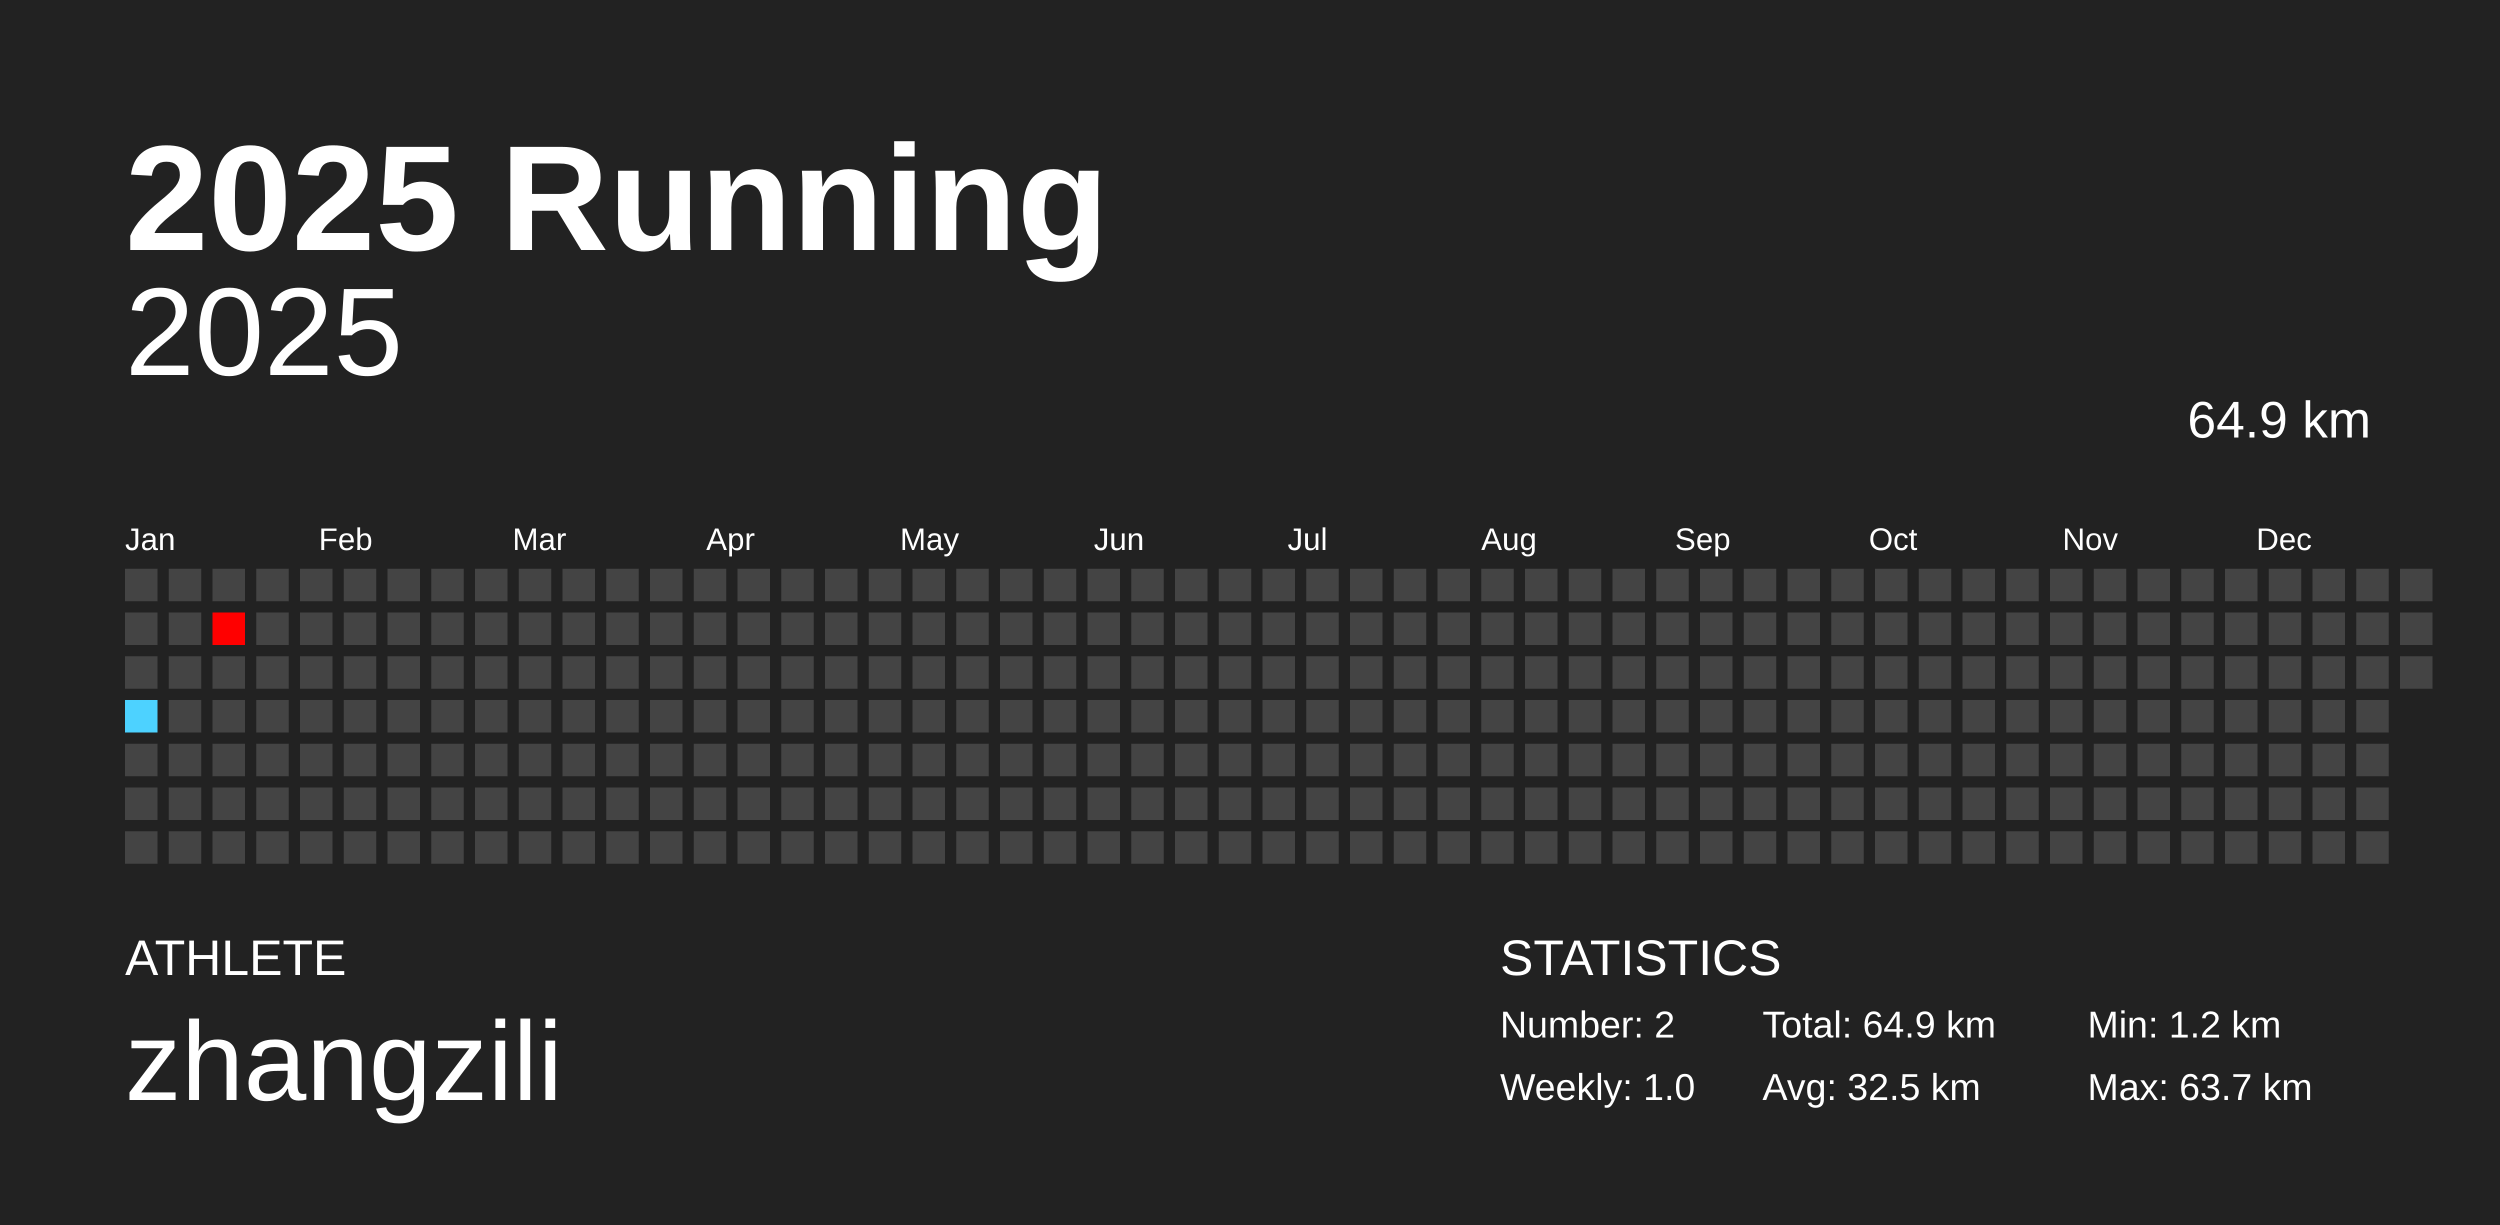
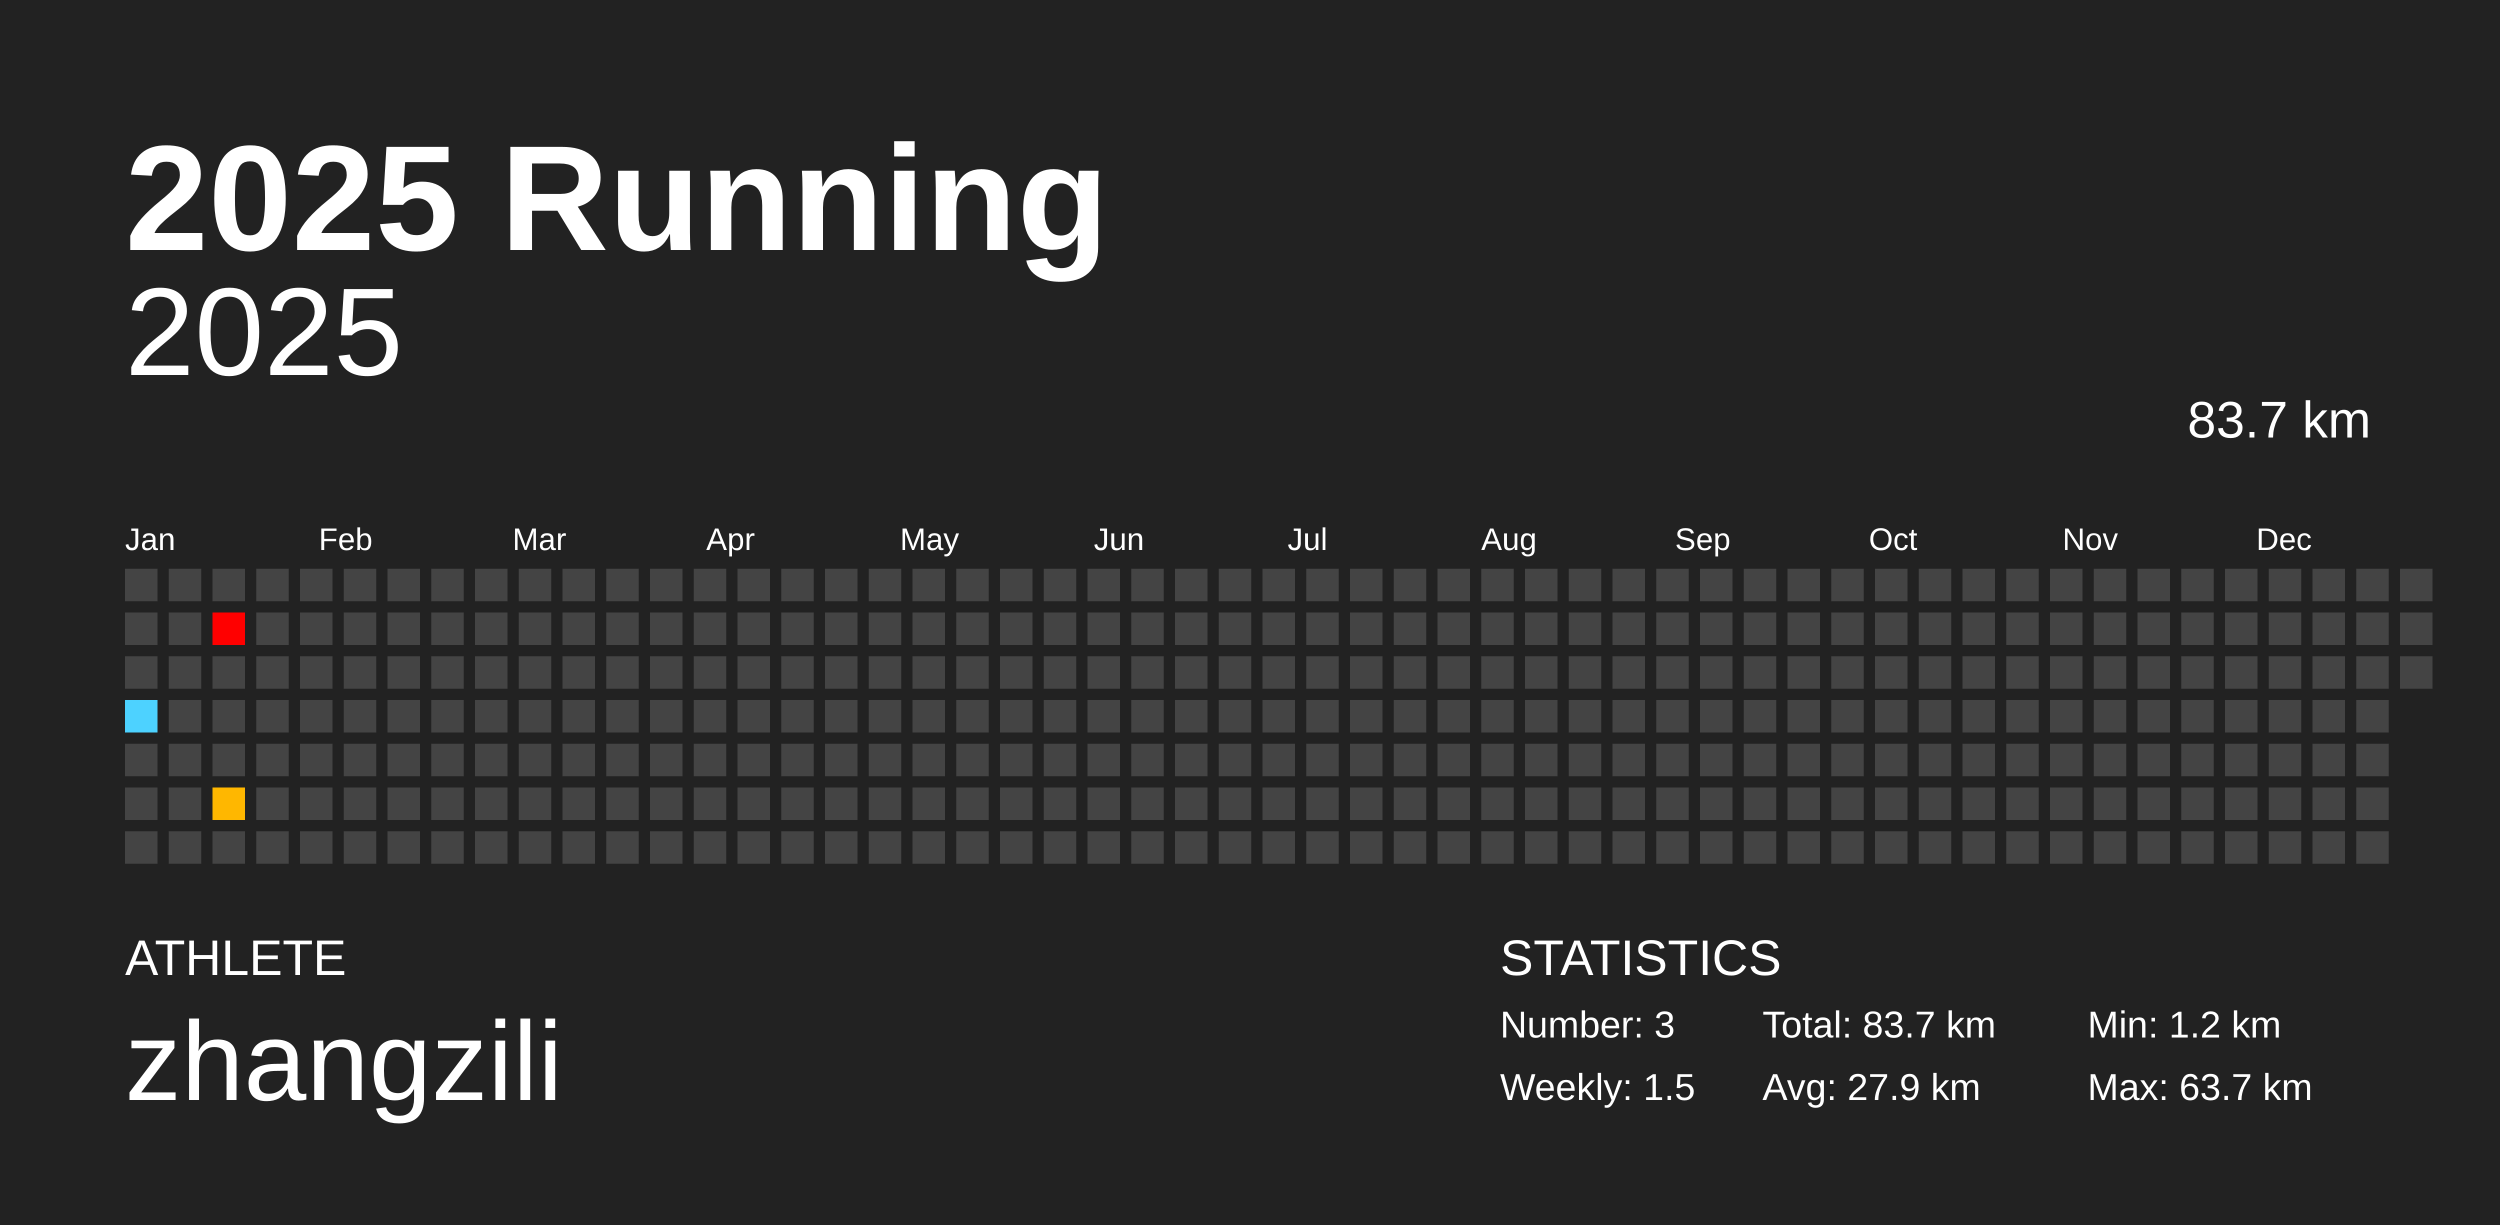
<svg xmlns="http://www.w3.org/2000/svg" baseProfile="full" height="98mm" version="1.1" viewBox="0,0,200,98" width="200mm">
  <defs />
  <rect fill="#222222" height="98" width="200" x="0" y="0" />
  <text fill="#FFFFFF" style="font-size:12px; font-family:Arial; font-weight:bold;" x="10" y="20">2025 Running</text>
  <text fill="#FFFFFF" style="font-size:4px; font-family:Arial" x="10" y="78">ATHLETE</text>
  <text fill="#FFFFFF" style="font-size:9px; font-family:Arial" x="10" y="88">zhangzili</text>
  <text fill="#FFFFFF" style="font-size:4px; font-family:Arial" x="120" y="78">STATISTICS</text>
-   <text fill="#FFFFFF" style="font-size:3px; font-family:Arial" x="120" y="83">Number: 2</text>
-   <text fill="#FFFFFF" style="font-size:3px; font-family:Arial" x="120" y="88">Weekly: 1.0</text>
-   <text fill="#FFFFFF" style="font-size:3px; font-family:Arial" x="141" y="83">Total: 64.9 km</text>
-   <text fill="#FFFFFF" style="font-size:3px; font-family:Arial" x="141" y="88">Avg: 32.5 km</text>
+   <text fill="#FFFFFF" style="font-size:3px; font-family:Arial" x="120" y="83">Number: 3</text>
+   <text fill="#FFFFFF" style="font-size:3px; font-family:Arial" x="120" y="88">Weekly: 1.5</text>
+   <text fill="#FFFFFF" style="font-size:3px; font-family:Arial" x="141" y="83">Total: 83.7 km</text>
+   <text fill="#FFFFFF" style="font-size:3px; font-family:Arial" x="141" y="88">Avg: 27.9 km</text>
  <text fill="#FFFFFF" style="font-size:3px; font-family:Arial" x="167" y="83">Min: 1.2 km</text>
  <text fill="#FFFFFF" style="font-size:3px; font-family:Arial" x="167" y="88">Max: 63.7 km</text>
  <text alignment-baseline="hanging" fill="#FFFFFF" style="font-size:10.0px; font-family:Arial;" x="10" y="30">2025</text>
-   <text alignment-baseline="hanging" fill="#FFFFFF" style="font-size:4.125px; font-family:Arial;" x="175" y="35">64.9 km</text>
+   <text alignment-baseline="hanging" fill="#FFFFFF" style="font-size:4.125px; font-family:Arial;" x="175" y="35">83.7 km</text>
  <text fill="#FFFFFF" style="font-size:2.5px; font-family:Arial" x="10.0" y="44">Jan</text>
  <text fill="#FFFFFF" style="font-size:2.5px; font-family:Arial" x="25.5" y="44">Feb</text>
  <text fill="#FFFFFF" style="font-size:2.5px; font-family:Arial" x="41.0" y="44">Mar</text>
  <text fill="#FFFFFF" style="font-size:2.5px; font-family:Arial" x="56.5" y="44">Apr</text>
  <text fill="#FFFFFF" style="font-size:2.5px; font-family:Arial" x="72.0" y="44">May</text>
  <text fill="#FFFFFF" style="font-size:2.5px; font-family:Arial" x="87.5" y="44">Jun</text>
  <text fill="#FFFFFF" style="font-size:2.5px; font-family:Arial" x="103.0" y="44">Jul</text>
  <text fill="#FFFFFF" style="font-size:2.5px; font-family:Arial" x="118.5" y="44">Aug</text>
  <text fill="#FFFFFF" style="font-size:2.5px; font-family:Arial" x="134.0" y="44">Sep</text>
  <text fill="#FFFFFF" style="font-size:2.5px; font-family:Arial" x="149.5" y="44">Oct</text>
  <text fill="#FFFFFF" style="font-size:2.5px; font-family:Arial" x="165.0" y="44">Nov</text>
  <text fill="#FFFFFF" style="font-size:2.5px; font-family:Arial" x="180.5" y="44">Dec</text>
  <rect fill="#444444" height="2.6" width="2.6" x="10.0" y="45.5" />
  <rect fill="#444444" height="2.6" width="2.6" x="10.0" y="49.0" />
  <rect fill="#444444" height="2.6" width="2.6" x="10.0" y="52.5" />
  <rect fill="#4dd2ff" height="2.6" width="2.6" x="10.0" y="56.0" />
  <rect fill="#444444" height="2.6" width="2.6" x="10.0" y="59.5" />
  <rect fill="#444444" height="2.6" width="2.6" x="10.0" y="63.0" />
  <rect fill="#444444" height="2.6" width="2.6" x="10.0" y="66.5" />
  <rect fill="#444444" height="2.6" width="2.6" x="13.5" y="45.5" />
  <rect fill="#444444" height="2.6" width="2.6" x="13.5" y="49.0" />
  <rect fill="#444444" height="2.6" width="2.6" x="13.5" y="52.5" />
  <rect fill="#444444" height="2.6" width="2.6" x="13.5" y="56.0" />
  <rect fill="#444444" height="2.6" width="2.6" x="13.5" y="59.5" />
  <rect fill="#444444" height="2.6" width="2.6" x="13.5" y="63.0" />
  <rect fill="#444444" height="2.6" width="2.6" x="13.5" y="66.5" />
  <rect fill="#444444" height="2.6" width="2.6" x="17.0" y="45.5" />
  <rect fill="red" height="2.6" width="2.6" x="17.0" y="49.0" />
  <rect fill="#444444" height="2.6" width="2.6" x="17.0" y="52.5" />
  <rect fill="#444444" height="2.6" width="2.6" x="17.0" y="56.0" />
  <rect fill="#444444" height="2.6" width="2.6" x="17.0" y="59.5" />
-   <rect fill="#444444" height="2.6" width="2.6" x="17.0" y="63.0" />
+   <rect fill="#ffb700" height="2.6" width="2.6" x="17.0" y="63.0" />
  <rect fill="#444444" height="2.6" width="2.6" x="17.0" y="66.5" />
  <rect fill="#444444" height="2.6" width="2.6" x="20.5" y="45.5" />
  <rect fill="#444444" height="2.6" width="2.6" x="20.5" y="49.0" />
  <rect fill="#444444" height="2.6" width="2.6" x="20.5" y="52.5" />
  <rect fill="#444444" height="2.6" width="2.6" x="20.5" y="56.0" />
  <rect fill="#444444" height="2.6" width="2.6" x="20.5" y="59.5" />
  <rect fill="#444444" height="2.6" width="2.6" x="20.5" y="63.0" />
  <rect fill="#444444" height="2.6" width="2.6" x="20.5" y="66.5" />
  <rect fill="#444444" height="2.6" width="2.6" x="24.0" y="45.5" />
  <rect fill="#444444" height="2.6" width="2.6" x="24.0" y="49.0" />
  <rect fill="#444444" height="2.6" width="2.6" x="24.0" y="52.5" />
  <rect fill="#444444" height="2.6" width="2.6" x="24.0" y="56.0" />
  <rect fill="#444444" height="2.6" width="2.6" x="24.0" y="59.5" />
  <rect fill="#444444" height="2.6" width="2.6" x="24.0" y="63.0" />
  <rect fill="#444444" height="2.6" width="2.6" x="24.0" y="66.5" />
  <rect fill="#444444" height="2.6" width="2.6" x="27.5" y="45.5" />
  <rect fill="#444444" height="2.6" width="2.6" x="27.5" y="49.0" />
  <rect fill="#444444" height="2.6" width="2.6" x="27.5" y="52.5" />
  <rect fill="#444444" height="2.6" width="2.6" x="27.5" y="56.0" />
  <rect fill="#444444" height="2.6" width="2.6" x="27.5" y="59.5" />
  <rect fill="#444444" height="2.6" width="2.6" x="27.5" y="63.0" />
  <rect fill="#444444" height="2.6" width="2.6" x="27.5" y="66.5" />
  <rect fill="#444444" height="2.6" width="2.6" x="31.0" y="45.5" />
  <rect fill="#444444" height="2.6" width="2.6" x="31.0" y="49.0" />
  <rect fill="#444444" height="2.6" width="2.6" x="31.0" y="52.5" />
  <rect fill="#444444" height="2.6" width="2.6" x="31.0" y="56.0" />
  <rect fill="#444444" height="2.6" width="2.6" x="31.0" y="59.5" />
  <rect fill="#444444" height="2.6" width="2.6" x="31.0" y="63.0" />
  <rect fill="#444444" height="2.6" width="2.6" x="31.0" y="66.5" />
  <rect fill="#444444" height="2.6" width="2.6" x="34.5" y="45.5" />
  <rect fill="#444444" height="2.6" width="2.6" x="34.5" y="49.0" />
  <rect fill="#444444" height="2.6" width="2.6" x="34.5" y="52.5" />
  <rect fill="#444444" height="2.6" width="2.6" x="34.5" y="56.0" />
  <rect fill="#444444" height="2.6" width="2.6" x="34.5" y="59.5" />
  <rect fill="#444444" height="2.6" width="2.6" x="34.5" y="63.0" />
  <rect fill="#444444" height="2.6" width="2.6" x="34.5" y="66.5" />
  <rect fill="#444444" height="2.6" width="2.6" x="38.0" y="45.5" />
  <rect fill="#444444" height="2.6" width="2.6" x="38.0" y="49.0" />
  <rect fill="#444444" height="2.6" width="2.6" x="38.0" y="52.5" />
  <rect fill="#444444" height="2.6" width="2.6" x="38.0" y="56.0" />
  <rect fill="#444444" height="2.6" width="2.6" x="38.0" y="59.5" />
  <rect fill="#444444" height="2.6" width="2.6" x="38.0" y="63.0" />
  <rect fill="#444444" height="2.6" width="2.6" x="38.0" y="66.5" />
  <rect fill="#444444" height="2.6" width="2.6" x="41.5" y="45.5" />
  <rect fill="#444444" height="2.6" width="2.6" x="41.5" y="49.0" />
  <rect fill="#444444" height="2.6" width="2.6" x="41.5" y="52.5" />
  <rect fill="#444444" height="2.6" width="2.6" x="41.5" y="56.0" />
  <rect fill="#444444" height="2.6" width="2.6" x="41.5" y="59.5" />
  <rect fill="#444444" height="2.6" width="2.6" x="41.5" y="63.0" />
  <rect fill="#444444" height="2.6" width="2.6" x="41.5" y="66.5" />
  <rect fill="#444444" height="2.6" width="2.6" x="45.0" y="45.5" />
  <rect fill="#444444" height="2.6" width="2.6" x="45.0" y="49.0" />
  <rect fill="#444444" height="2.6" width="2.6" x="45.0" y="52.5" />
  <rect fill="#444444" height="2.6" width="2.6" x="45.0" y="56.0" />
  <rect fill="#444444" height="2.6" width="2.6" x="45.0" y="59.5" />
  <rect fill="#444444" height="2.6" width="2.6" x="45.0" y="63.0" />
  <rect fill="#444444" height="2.6" width="2.6" x="45.0" y="66.5" />
  <rect fill="#444444" height="2.6" width="2.6" x="48.5" y="45.5" />
  <rect fill="#444444" height="2.6" width="2.6" x="48.5" y="49.0" />
  <rect fill="#444444" height="2.6" width="2.6" x="48.5" y="52.5" />
  <rect fill="#444444" height="2.6" width="2.6" x="48.5" y="56.0" />
  <rect fill="#444444" height="2.6" width="2.6" x="48.5" y="59.5" />
  <rect fill="#444444" height="2.6" width="2.6" x="48.5" y="63.0" />
  <rect fill="#444444" height="2.6" width="2.6" x="48.5" y="66.5" />
  <rect fill="#444444" height="2.6" width="2.6" x="52.0" y="45.5" />
  <rect fill="#444444" height="2.6" width="2.6" x="52.0" y="49.0" />
  <rect fill="#444444" height="2.6" width="2.6" x="52.0" y="52.5" />
  <rect fill="#444444" height="2.6" width="2.6" x="52.0" y="56.0" />
  <rect fill="#444444" height="2.6" width="2.6" x="52.0" y="59.5" />
  <rect fill="#444444" height="2.6" width="2.6" x="52.0" y="63.0" />
  <rect fill="#444444" height="2.6" width="2.6" x="52.0" y="66.5" />
  <rect fill="#444444" height="2.6" width="2.6" x="55.5" y="45.5" />
  <rect fill="#444444" height="2.6" width="2.6" x="55.5" y="49.0" />
  <rect fill="#444444" height="2.6" width="2.6" x="55.5" y="52.5" />
  <rect fill="#444444" height="2.6" width="2.6" x="55.5" y="56.0" />
  <rect fill="#444444" height="2.6" width="2.6" x="55.5" y="59.5" />
  <rect fill="#444444" height="2.6" width="2.6" x="55.5" y="63.0" />
  <rect fill="#444444" height="2.6" width="2.6" x="55.5" y="66.5" />
  <rect fill="#444444" height="2.6" width="2.6" x="59.0" y="45.5" />
  <rect fill="#444444" height="2.6" width="2.6" x="59.0" y="49.0" />
  <rect fill="#444444" height="2.6" width="2.6" x="59.0" y="52.5" />
  <rect fill="#444444" height="2.6" width="2.6" x="59.0" y="56.0" />
  <rect fill="#444444" height="2.6" width="2.6" x="59.0" y="59.5" />
  <rect fill="#444444" height="2.6" width="2.6" x="59.0" y="63.0" />
  <rect fill="#444444" height="2.6" width="2.6" x="59.0" y="66.5" />
  <rect fill="#444444" height="2.6" width="2.6" x="62.5" y="45.5" />
  <rect fill="#444444" height="2.6" width="2.6" x="62.5" y="49.0" />
  <rect fill="#444444" height="2.6" width="2.6" x="62.5" y="52.5" />
  <rect fill="#444444" height="2.6" width="2.6" x="62.5" y="56.0" />
  <rect fill="#444444" height="2.6" width="2.6" x="62.5" y="59.5" />
  <rect fill="#444444" height="2.6" width="2.6" x="62.5" y="63.0" />
  <rect fill="#444444" height="2.6" width="2.6" x="62.5" y="66.5" />
  <rect fill="#444444" height="2.6" width="2.6" x="66.0" y="45.5" />
  <rect fill="#444444" height="2.6" width="2.6" x="66.0" y="49.0" />
  <rect fill="#444444" height="2.6" width="2.6" x="66.0" y="52.5" />
  <rect fill="#444444" height="2.6" width="2.6" x="66.0" y="56.0" />
  <rect fill="#444444" height="2.6" width="2.6" x="66.0" y="59.5" />
  <rect fill="#444444" height="2.6" width="2.6" x="66.0" y="63.0" />
  <rect fill="#444444" height="2.6" width="2.6" x="66.0" y="66.5" />
  <rect fill="#444444" height="2.6" width="2.6" x="69.5" y="45.5" />
  <rect fill="#444444" height="2.6" width="2.6" x="69.5" y="49.0" />
  <rect fill="#444444" height="2.6" width="2.6" x="69.5" y="52.5" />
  <rect fill="#444444" height="2.6" width="2.6" x="69.5" y="56.0" />
  <rect fill="#444444" height="2.6" width="2.6" x="69.5" y="59.5" />
  <rect fill="#444444" height="2.6" width="2.6" x="69.5" y="63.0" />
  <rect fill="#444444" height="2.6" width="2.6" x="69.5" y="66.5" />
  <rect fill="#444444" height="2.6" width="2.6" x="73.0" y="45.5" />
  <rect fill="#444444" height="2.6" width="2.6" x="73.0" y="49.0" />
  <rect fill="#444444" height="2.6" width="2.6" x="73.0" y="52.5" />
  <rect fill="#444444" height="2.6" width="2.6" x="73.0" y="56.0" />
  <rect fill="#444444" height="2.6" width="2.6" x="73.0" y="59.5" />
  <rect fill="#444444" height="2.6" width="2.6" x="73.0" y="63.0" />
  <rect fill="#444444" height="2.6" width="2.6" x="73.0" y="66.5" />
  <rect fill="#444444" height="2.6" width="2.6" x="76.5" y="45.5" />
  <rect fill="#444444" height="2.6" width="2.6" x="76.5" y="49.0" />
  <rect fill="#444444" height="2.6" width="2.6" x="76.5" y="52.5" />
  <rect fill="#444444" height="2.6" width="2.6" x="76.5" y="56.0" />
  <rect fill="#444444" height="2.6" width="2.6" x="76.5" y="59.5" />
  <rect fill="#444444" height="2.6" width="2.6" x="76.5" y="63.0" />
  <rect fill="#444444" height="2.6" width="2.6" x="76.5" y="66.5" />
  <rect fill="#444444" height="2.6" width="2.6" x="80.0" y="45.5" />
  <rect fill="#444444" height="2.6" width="2.6" x="80.0" y="49.0" />
  <rect fill="#444444" height="2.6" width="2.6" x="80.0" y="52.5" />
  <rect fill="#444444" height="2.6" width="2.6" x="80.0" y="56.0" />
  <rect fill="#444444" height="2.6" width="2.6" x="80.0" y="59.5" />
  <rect fill="#444444" height="2.6" width="2.6" x="80.0" y="63.0" />
  <rect fill="#444444" height="2.6" width="2.6" x="80.0" y="66.5" />
  <rect fill="#444444" height="2.6" width="2.6" x="83.5" y="45.5" />
  <rect fill="#444444" height="2.6" width="2.6" x="83.5" y="49.0" />
  <rect fill="#444444" height="2.6" width="2.6" x="83.5" y="52.5" />
  <rect fill="#444444" height="2.6" width="2.6" x="83.5" y="56.0" />
  <rect fill="#444444" height="2.6" width="2.6" x="83.5" y="59.5" />
  <rect fill="#444444" height="2.6" width="2.6" x="83.5" y="63.0" />
  <rect fill="#444444" height="2.6" width="2.6" x="83.5" y="66.5" />
  <rect fill="#444444" height="2.6" width="2.6" x="87.0" y="45.5" />
  <rect fill="#444444" height="2.6" width="2.6" x="87.0" y="49.0" />
  <rect fill="#444444" height="2.6" width="2.6" x="87.0" y="52.5" />
  <rect fill="#444444" height="2.6" width="2.6" x="87.0" y="56.0" />
  <rect fill="#444444" height="2.6" width="2.6" x="87.0" y="59.5" />
  <rect fill="#444444" height="2.6" width="2.6" x="87.0" y="63.0" />
  <rect fill="#444444" height="2.6" width="2.6" x="87.0" y="66.5" />
  <rect fill="#444444" height="2.6" width="2.6" x="90.5" y="45.5" />
  <rect fill="#444444" height="2.6" width="2.6" x="90.5" y="49.0" />
  <rect fill="#444444" height="2.6" width="2.6" x="90.5" y="52.5" />
  <rect fill="#444444" height="2.6" width="2.6" x="90.5" y="56.0" />
  <rect fill="#444444" height="2.6" width="2.6" x="90.5" y="59.5" />
  <rect fill="#444444" height="2.6" width="2.6" x="90.5" y="63.0" />
  <rect fill="#444444" height="2.6" width="2.6" x="90.5" y="66.5" />
  <rect fill="#444444" height="2.6" width="2.6" x="94.0" y="45.5" />
  <rect fill="#444444" height="2.6" width="2.6" x="94.0" y="49.0" />
  <rect fill="#444444" height="2.6" width="2.6" x="94.0" y="52.5" />
  <rect fill="#444444" height="2.6" width="2.6" x="94.0" y="56.0" />
  <rect fill="#444444" height="2.6" width="2.6" x="94.0" y="59.5" />
  <rect fill="#444444" height="2.6" width="2.6" x="94.0" y="63.0" />
  <rect fill="#444444" height="2.6" width="2.6" x="94.0" y="66.5" />
  <rect fill="#444444" height="2.6" width="2.6" x="97.5" y="45.5" />
  <rect fill="#444444" height="2.6" width="2.6" x="97.5" y="49.0" />
  <rect fill="#444444" height="2.6" width="2.6" x="97.5" y="52.5" />
  <rect fill="#444444" height="2.6" width="2.6" x="97.5" y="56.0" />
  <rect fill="#444444" height="2.6" width="2.6" x="97.5" y="59.5" />
  <rect fill="#444444" height="2.6" width="2.6" x="97.5" y="63.0" />
  <rect fill="#444444" height="2.6" width="2.6" x="97.5" y="66.5" />
  <rect fill="#444444" height="2.6" width="2.6" x="101.0" y="45.5" />
  <rect fill="#444444" height="2.6" width="2.6" x="101.0" y="49.0" />
  <rect fill="#444444" height="2.6" width="2.6" x="101.0" y="52.5" />
  <rect fill="#444444" height="2.6" width="2.6" x="101.0" y="56.0" />
  <rect fill="#444444" height="2.6" width="2.6" x="101.0" y="59.5" />
  <rect fill="#444444" height="2.6" width="2.6" x="101.0" y="63.0" />
  <rect fill="#444444" height="2.6" width="2.6" x="101.0" y="66.5" />
  <rect fill="#444444" height="2.6" width="2.6" x="104.5" y="45.5" />
  <rect fill="#444444" height="2.6" width="2.6" x="104.5" y="49.0" />
  <rect fill="#444444" height="2.6" width="2.6" x="104.5" y="52.5" />
  <rect fill="#444444" height="2.6" width="2.6" x="104.5" y="56.0" />
  <rect fill="#444444" height="2.6" width="2.6" x="104.5" y="59.5" />
  <rect fill="#444444" height="2.6" width="2.6" x="104.5" y="63.0" />
  <rect fill="#444444" height="2.6" width="2.6" x="104.5" y="66.5" />
  <rect fill="#444444" height="2.6" width="2.6" x="108.0" y="45.5" />
  <rect fill="#444444" height="2.6" width="2.6" x="108.0" y="49.0" />
  <rect fill="#444444" height="2.6" width="2.6" x="108.0" y="52.5" />
  <rect fill="#444444" height="2.6" width="2.6" x="108.0" y="56.0" />
  <rect fill="#444444" height="2.6" width="2.6" x="108.0" y="59.5" />
  <rect fill="#444444" height="2.6" width="2.6" x="108.0" y="63.0" />
  <rect fill="#444444" height="2.6" width="2.6" x="108.0" y="66.5" />
  <rect fill="#444444" height="2.6" width="2.6" x="111.5" y="45.5" />
  <rect fill="#444444" height="2.6" width="2.6" x="111.5" y="49.0" />
  <rect fill="#444444" height="2.6" width="2.6" x="111.5" y="52.5" />
  <rect fill="#444444" height="2.6" width="2.6" x="111.5" y="56.0" />
  <rect fill="#444444" height="2.6" width="2.6" x="111.5" y="59.5" />
  <rect fill="#444444" height="2.6" width="2.6" x="111.5" y="63.0" />
  <rect fill="#444444" height="2.6" width="2.6" x="111.5" y="66.5" />
  <rect fill="#444444" height="2.6" width="2.6" x="115.0" y="45.5" />
  <rect fill="#444444" height="2.6" width="2.6" x="115.0" y="49.0" />
  <rect fill="#444444" height="2.6" width="2.6" x="115.0" y="52.5" />
  <rect fill="#444444" height="2.6" width="2.6" x="115.0" y="56.0" />
  <rect fill="#444444" height="2.6" width="2.6" x="115.0" y="59.5" />
  <rect fill="#444444" height="2.6" width="2.6" x="115.0" y="63.0" />
  <rect fill="#444444" height="2.6" width="2.6" x="115.0" y="66.5" />
  <rect fill="#444444" height="2.6" width="2.6" x="118.5" y="45.5" />
  <rect fill="#444444" height="2.6" width="2.6" x="118.5" y="49.0" />
  <rect fill="#444444" height="2.6" width="2.6" x="118.5" y="52.5" />
  <rect fill="#444444" height="2.6" width="2.6" x="118.5" y="56.0" />
  <rect fill="#444444" height="2.6" width="2.6" x="118.5" y="59.5" />
  <rect fill="#444444" height="2.6" width="2.6" x="118.5" y="63.0" />
  <rect fill="#444444" height="2.6" width="2.6" x="118.5" y="66.5" />
  <rect fill="#444444" height="2.6" width="2.6" x="122.0" y="45.5" />
  <rect fill="#444444" height="2.6" width="2.6" x="122.0" y="49.0" />
  <rect fill="#444444" height="2.6" width="2.6" x="122.0" y="52.5" />
  <rect fill="#444444" height="2.6" width="2.6" x="122.0" y="56.0" />
  <rect fill="#444444" height="2.6" width="2.6" x="122.0" y="59.5" />
  <rect fill="#444444" height="2.6" width="2.6" x="122.0" y="63.0" />
  <rect fill="#444444" height="2.6" width="2.6" x="122.0" y="66.5" />
  <rect fill="#444444" height="2.6" width="2.6" x="125.5" y="45.5" />
  <rect fill="#444444" height="2.6" width="2.6" x="125.5" y="49.0" />
  <rect fill="#444444" height="2.6" width="2.6" x="125.5" y="52.5" />
  <rect fill="#444444" height="2.6" width="2.6" x="125.5" y="56.0" />
  <rect fill="#444444" height="2.6" width="2.6" x="125.5" y="59.5" />
  <rect fill="#444444" height="2.6" width="2.6" x="125.5" y="63.0" />
  <rect fill="#444444" height="2.6" width="2.6" x="125.5" y="66.5" />
  <rect fill="#444444" height="2.6" width="2.6" x="129.0" y="45.5" />
  <rect fill="#444444" height="2.6" width="2.6" x="129.0" y="49.0" />
  <rect fill="#444444" height="2.6" width="2.6" x="129.0" y="52.5" />
  <rect fill="#444444" height="2.6" width="2.6" x="129.0" y="56.0" />
  <rect fill="#444444" height="2.6" width="2.6" x="129.0" y="59.5" />
  <rect fill="#444444" height="2.6" width="2.6" x="129.0" y="63.0" />
  <rect fill="#444444" height="2.6" width="2.6" x="129.0" y="66.5" />
  <rect fill="#444444" height="2.6" width="2.6" x="132.5" y="45.5" />
  <rect fill="#444444" height="2.6" width="2.6" x="132.5" y="49.0" />
  <rect fill="#444444" height="2.6" width="2.6" x="132.5" y="52.5" />
  <rect fill="#444444" height="2.6" width="2.6" x="132.5" y="56.0" />
  <rect fill="#444444" height="2.6" width="2.6" x="132.5" y="59.5" />
  <rect fill="#444444" height="2.6" width="2.6" x="132.5" y="63.0" />
  <rect fill="#444444" height="2.6" width="2.6" x="132.5" y="66.5" />
  <rect fill="#444444" height="2.6" width="2.6" x="136.0" y="45.5" />
  <rect fill="#444444" height="2.6" width="2.6" x="136.0" y="49.0" />
  <rect fill="#444444" height="2.6" width="2.6" x="136.0" y="52.5" />
  <rect fill="#444444" height="2.6" width="2.6" x="136.0" y="56.0" />
  <rect fill="#444444" height="2.6" width="2.6" x="136.0" y="59.5" />
  <rect fill="#444444" height="2.6" width="2.6" x="136.0" y="63.0" />
  <rect fill="#444444" height="2.6" width="2.6" x="136.0" y="66.5" />
  <rect fill="#444444" height="2.6" width="2.6" x="139.5" y="45.5" />
  <rect fill="#444444" height="2.6" width="2.6" x="139.5" y="49.0" />
  <rect fill="#444444" height="2.6" width="2.6" x="139.5" y="52.5" />
  <rect fill="#444444" height="2.6" width="2.6" x="139.5" y="56.0" />
  <rect fill="#444444" height="2.6" width="2.6" x="139.5" y="59.5" />
  <rect fill="#444444" height="2.6" width="2.6" x="139.5" y="63.0" />
  <rect fill="#444444" height="2.6" width="2.6" x="139.5" y="66.5" />
  <rect fill="#444444" height="2.6" width="2.6" x="143.0" y="45.5" />
  <rect fill="#444444" height="2.6" width="2.6" x="143.0" y="49.0" />
  <rect fill="#444444" height="2.6" width="2.6" x="143.0" y="52.5" />
  <rect fill="#444444" height="2.6" width="2.6" x="143.0" y="56.0" />
  <rect fill="#444444" height="2.6" width="2.6" x="143.0" y="59.5" />
  <rect fill="#444444" height="2.6" width="2.6" x="143.0" y="63.0" />
  <rect fill="#444444" height="2.6" width="2.6" x="143.0" y="66.5" />
  <rect fill="#444444" height="2.6" width="2.6" x="146.5" y="45.5" />
  <rect fill="#444444" height="2.6" width="2.6" x="146.5" y="49.0" />
  <rect fill="#444444" height="2.6" width="2.6" x="146.5" y="52.5" />
  <rect fill="#444444" height="2.6" width="2.6" x="146.5" y="56.0" />
  <rect fill="#444444" height="2.6" width="2.6" x="146.5" y="59.5" />
  <rect fill="#444444" height="2.6" width="2.6" x="146.5" y="63.0" />
  <rect fill="#444444" height="2.6" width="2.6" x="146.5" y="66.5" />
  <rect fill="#444444" height="2.6" width="2.6" x="150.0" y="45.5" />
  <rect fill="#444444" height="2.6" width="2.6" x="150.0" y="49.0" />
  <rect fill="#444444" height="2.6" width="2.6" x="150.0" y="52.5" />
  <rect fill="#444444" height="2.6" width="2.6" x="150.0" y="56.0" />
  <rect fill="#444444" height="2.6" width="2.6" x="150.0" y="59.5" />
  <rect fill="#444444" height="2.6" width="2.6" x="150.0" y="63.0" />
  <rect fill="#444444" height="2.6" width="2.6" x="150.0" y="66.5" />
  <rect fill="#444444" height="2.6" width="2.6" x="153.5" y="45.5" />
  <rect fill="#444444" height="2.6" width="2.6" x="153.5" y="49.0" />
  <rect fill="#444444" height="2.6" width="2.6" x="153.5" y="52.5" />
  <rect fill="#444444" height="2.6" width="2.6" x="153.5" y="56.0" />
  <rect fill="#444444" height="2.6" width="2.6" x="153.5" y="59.5" />
  <rect fill="#444444" height="2.6" width="2.6" x="153.5" y="63.0" />
  <rect fill="#444444" height="2.6" width="2.6" x="153.5" y="66.5" />
  <rect fill="#444444" height="2.6" width="2.6" x="157.0" y="45.5" />
  <rect fill="#444444" height="2.6" width="2.6" x="157.0" y="49.0" />
  <rect fill="#444444" height="2.6" width="2.6" x="157.0" y="52.5" />
  <rect fill="#444444" height="2.6" width="2.6" x="157.0" y="56.0" />
  <rect fill="#444444" height="2.6" width="2.6" x="157.0" y="59.5" />
  <rect fill="#444444" height="2.6" width="2.6" x="157.0" y="63.0" />
  <rect fill="#444444" height="2.6" width="2.6" x="157.0" y="66.5" />
  <rect fill="#444444" height="2.6" width="2.6" x="160.5" y="45.5" />
  <rect fill="#444444" height="2.6" width="2.6" x="160.5" y="49.0" />
  <rect fill="#444444" height="2.6" width="2.6" x="160.5" y="52.5" />
  <rect fill="#444444" height="2.6" width="2.6" x="160.5" y="56.0" />
  <rect fill="#444444" height="2.6" width="2.6" x="160.5" y="59.5" />
  <rect fill="#444444" height="2.6" width="2.6" x="160.5" y="63.0" />
  <rect fill="#444444" height="2.6" width="2.6" x="160.5" y="66.5" />
  <rect fill="#444444" height="2.6" width="2.6" x="164.0" y="45.5" />
  <rect fill="#444444" height="2.6" width="2.6" x="164.0" y="49.0" />
  <rect fill="#444444" height="2.6" width="2.6" x="164.0" y="52.5" />
  <rect fill="#444444" height="2.6" width="2.6" x="164.0" y="56.0" />
  <rect fill="#444444" height="2.6" width="2.6" x="164.0" y="59.5" />
  <rect fill="#444444" height="2.6" width="2.6" x="164.0" y="63.0" />
  <rect fill="#444444" height="2.6" width="2.6" x="164.0" y="66.5" />
  <rect fill="#444444" height="2.6" width="2.6" x="167.5" y="45.5" />
  <rect fill="#444444" height="2.6" width="2.6" x="167.5" y="49.0" />
  <rect fill="#444444" height="2.6" width="2.6" x="167.5" y="52.5" />
  <rect fill="#444444" height="2.6" width="2.6" x="167.5" y="56.0" />
  <rect fill="#444444" height="2.6" width="2.6" x="167.5" y="59.5" />
  <rect fill="#444444" height="2.6" width="2.6" x="167.5" y="63.0" />
  <rect fill="#444444" height="2.6" width="2.6" x="167.5" y="66.5" />
  <rect fill="#444444" height="2.6" width="2.6" x="171.0" y="45.5" />
  <rect fill="#444444" height="2.6" width="2.6" x="171.0" y="49.0" />
  <rect fill="#444444" height="2.6" width="2.6" x="171.0" y="52.5" />
  <rect fill="#444444" height="2.6" width="2.6" x="171.0" y="56.0" />
  <rect fill="#444444" height="2.6" width="2.6" x="171.0" y="59.5" />
  <rect fill="#444444" height="2.6" width="2.6" x="171.0" y="63.0" />
  <rect fill="#444444" height="2.6" width="2.6" x="171.0" y="66.5" />
  <rect fill="#444444" height="2.6" width="2.6" x="174.5" y="45.5" />
  <rect fill="#444444" height="2.6" width="2.6" x="174.5" y="49.0" />
  <rect fill="#444444" height="2.6" width="2.6" x="174.5" y="52.5" />
  <rect fill="#444444" height="2.6" width="2.6" x="174.5" y="56.0" />
  <rect fill="#444444" height="2.6" width="2.6" x="174.5" y="59.5" />
  <rect fill="#444444" height="2.6" width="2.6" x="174.5" y="63.0" />
  <rect fill="#444444" height="2.6" width="2.6" x="174.5" y="66.5" />
  <rect fill="#444444" height="2.6" width="2.6" x="178.0" y="45.5" />
  <rect fill="#444444" height="2.6" width="2.6" x="178.0" y="49.0" />
  <rect fill="#444444" height="2.6" width="2.6" x="178.0" y="52.5" />
  <rect fill="#444444" height="2.6" width="2.6" x="178.0" y="56.0" />
  <rect fill="#444444" height="2.6" width="2.6" x="178.0" y="59.5" />
  <rect fill="#444444" height="2.6" width="2.6" x="178.0" y="63.0" />
  <rect fill="#444444" height="2.6" width="2.6" x="178.0" y="66.5" />
  <rect fill="#444444" height="2.6" width="2.6" x="181.5" y="45.5" />
  <rect fill="#444444" height="2.6" width="2.6" x="181.5" y="49.0" />
  <rect fill="#444444" height="2.6" width="2.6" x="181.5" y="52.5" />
  <rect fill="#444444" height="2.6" width="2.6" x="181.5" y="56.0" />
  <rect fill="#444444" height="2.6" width="2.6" x="181.5" y="59.5" />
  <rect fill="#444444" height="2.6" width="2.6" x="181.5" y="63.0" />
  <rect fill="#444444" height="2.6" width="2.6" x="181.5" y="66.5" />
  <rect fill="#444444" height="2.6" width="2.6" x="185.0" y="45.5" />
  <rect fill="#444444" height="2.6" width="2.6" x="185.0" y="49.0" />
  <rect fill="#444444" height="2.6" width="2.6" x="185.0" y="52.5" />
  <rect fill="#444444" height="2.6" width="2.6" x="185.0" y="56.0" />
  <rect fill="#444444" height="2.6" width="2.6" x="185.0" y="59.5" />
  <rect fill="#444444" height="2.6" width="2.6" x="185.0" y="63.0" />
  <rect fill="#444444" height="2.6" width="2.6" x="185.0" y="66.5" />
  <rect fill="#444444" height="2.6" width="2.6" x="188.5" y="45.5" />
  <rect fill="#444444" height="2.6" width="2.6" x="188.5" y="49.0" />
  <rect fill="#444444" height="2.6" width="2.6" x="188.5" y="52.5" />
  <rect fill="#444444" height="2.6" width="2.6" x="188.5" y="56.0" />
  <rect fill="#444444" height="2.6" width="2.6" x="188.5" y="59.5" />
  <rect fill="#444444" height="2.6" width="2.6" x="188.5" y="63.0" />
  <rect fill="#444444" height="2.6" width="2.6" x="188.5" y="66.5" />
  <rect fill="#444444" height="2.6" width="2.6" x="192.0" y="45.5" />
  <rect fill="#444444" height="2.6" width="2.6" x="192.0" y="49.0" />
  <rect fill="#444444" height="2.6" width="2.6" x="192.0" y="52.5" />
</svg>
